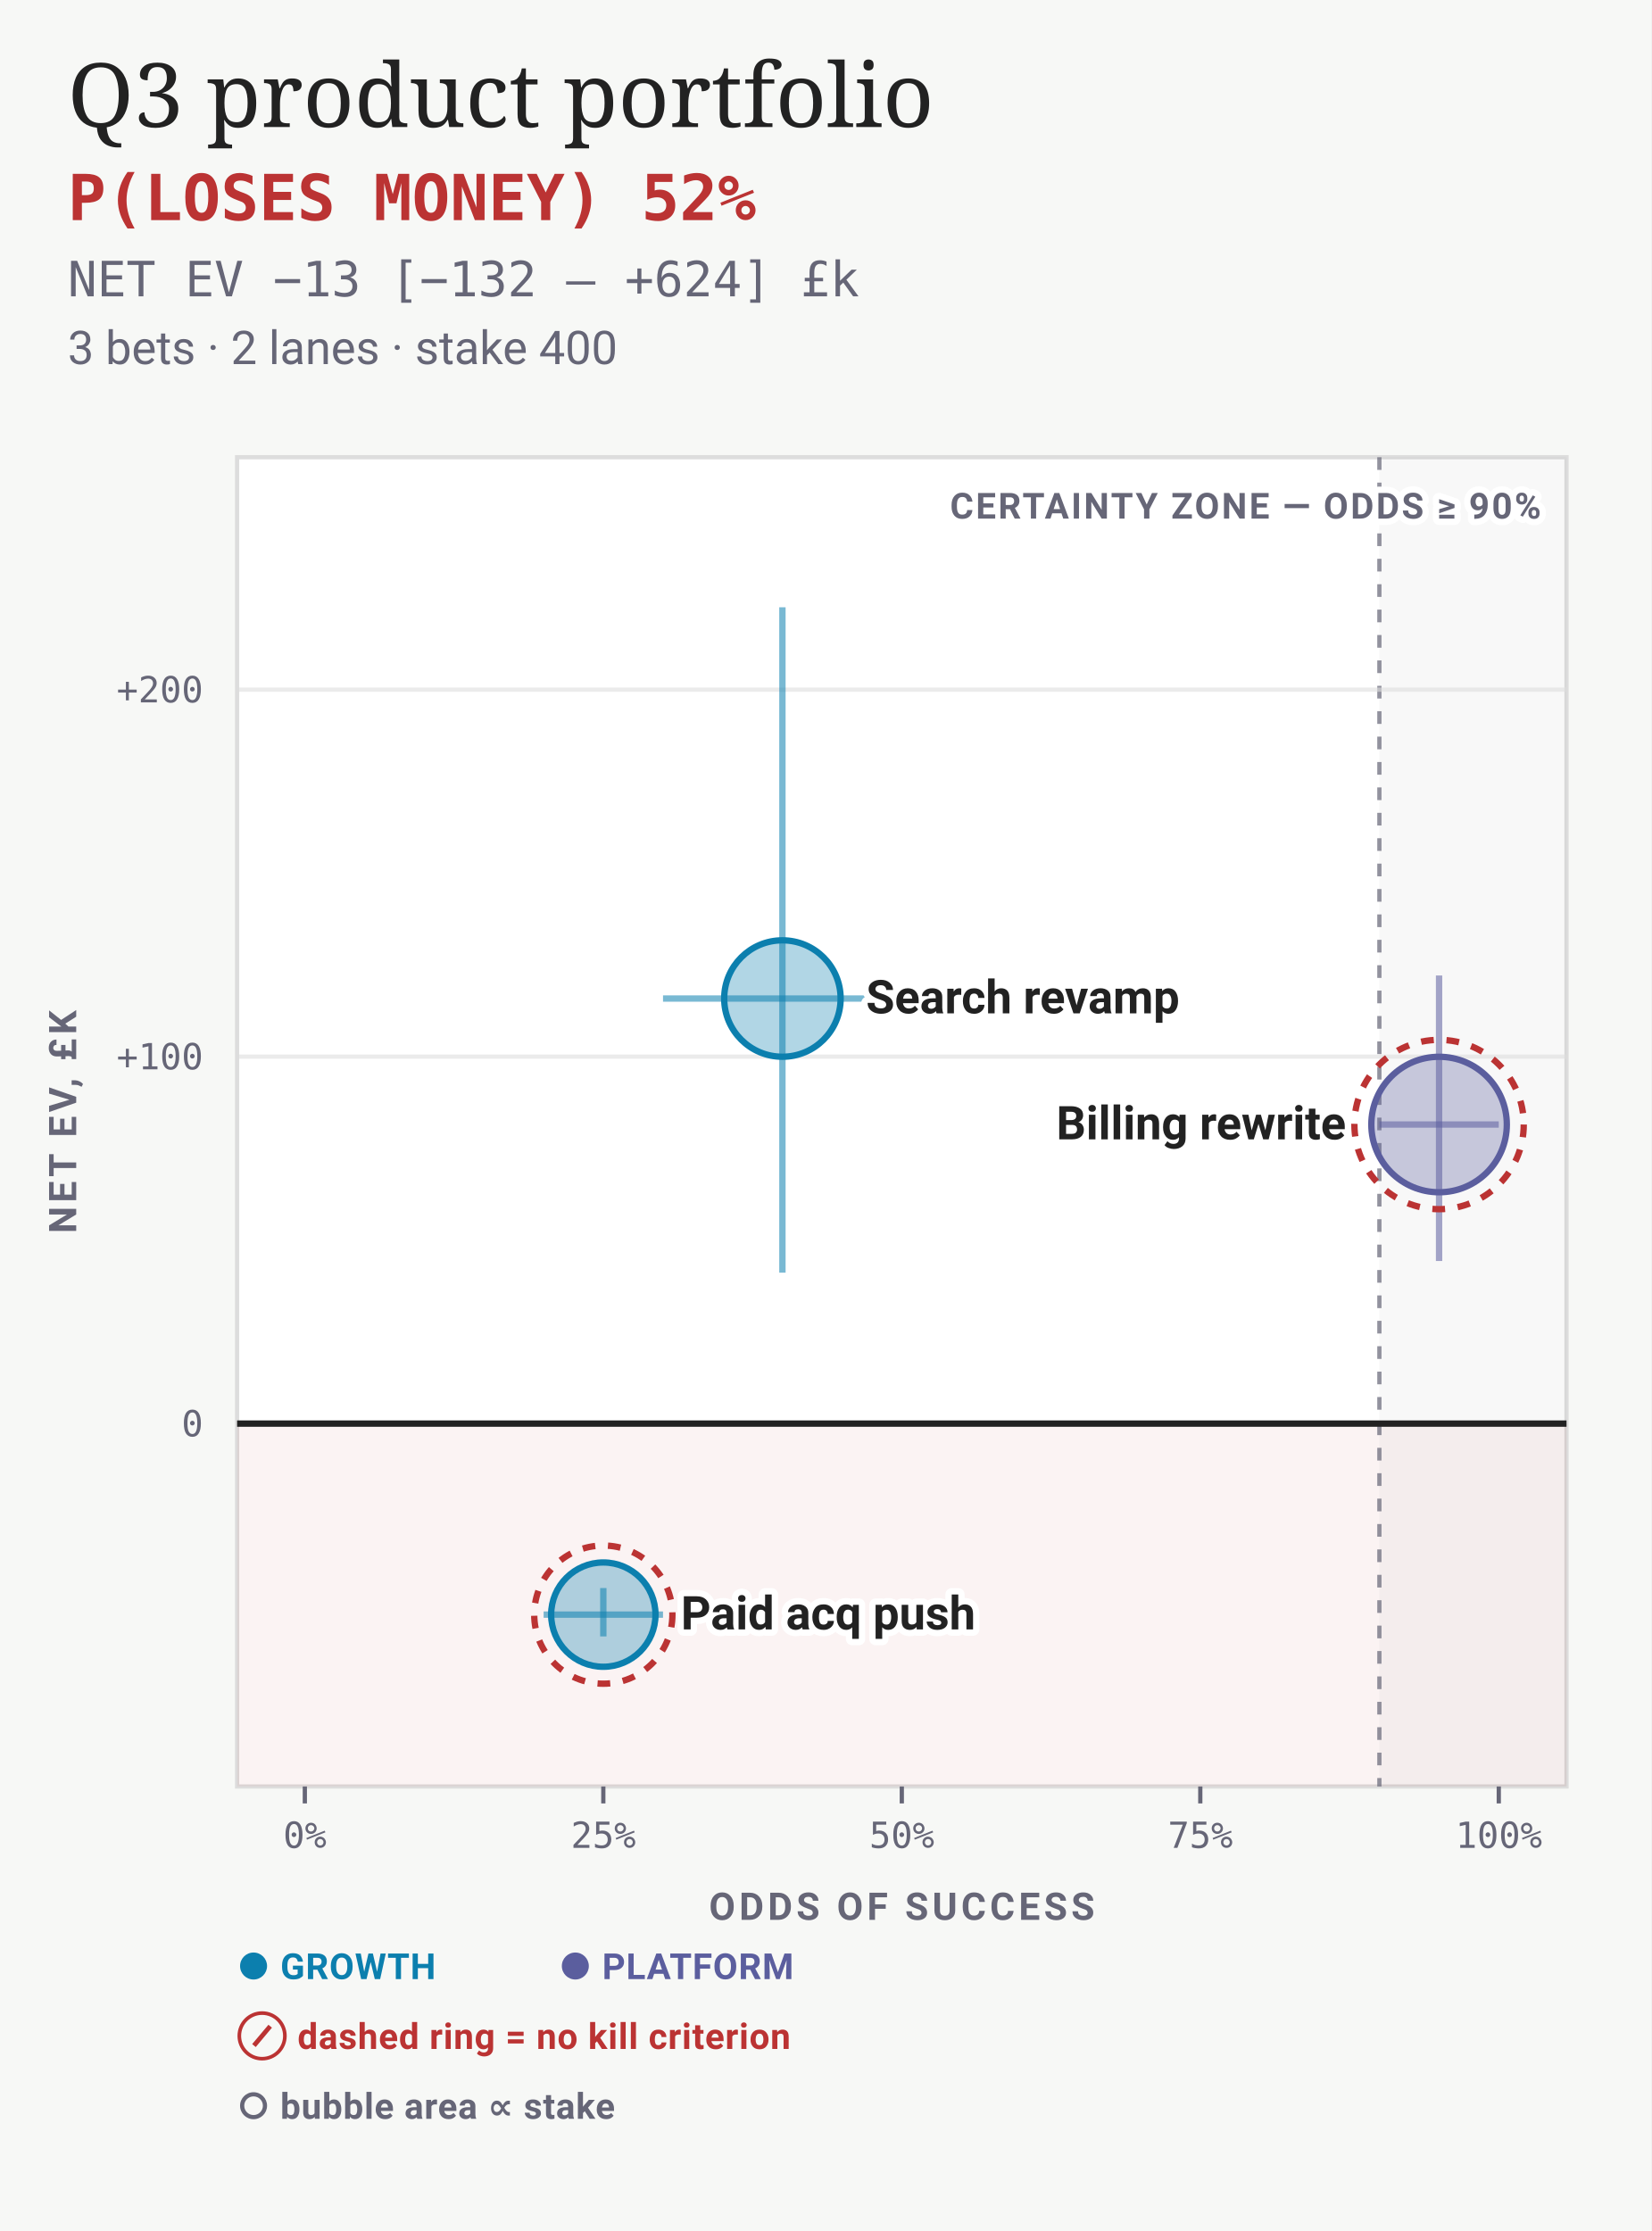
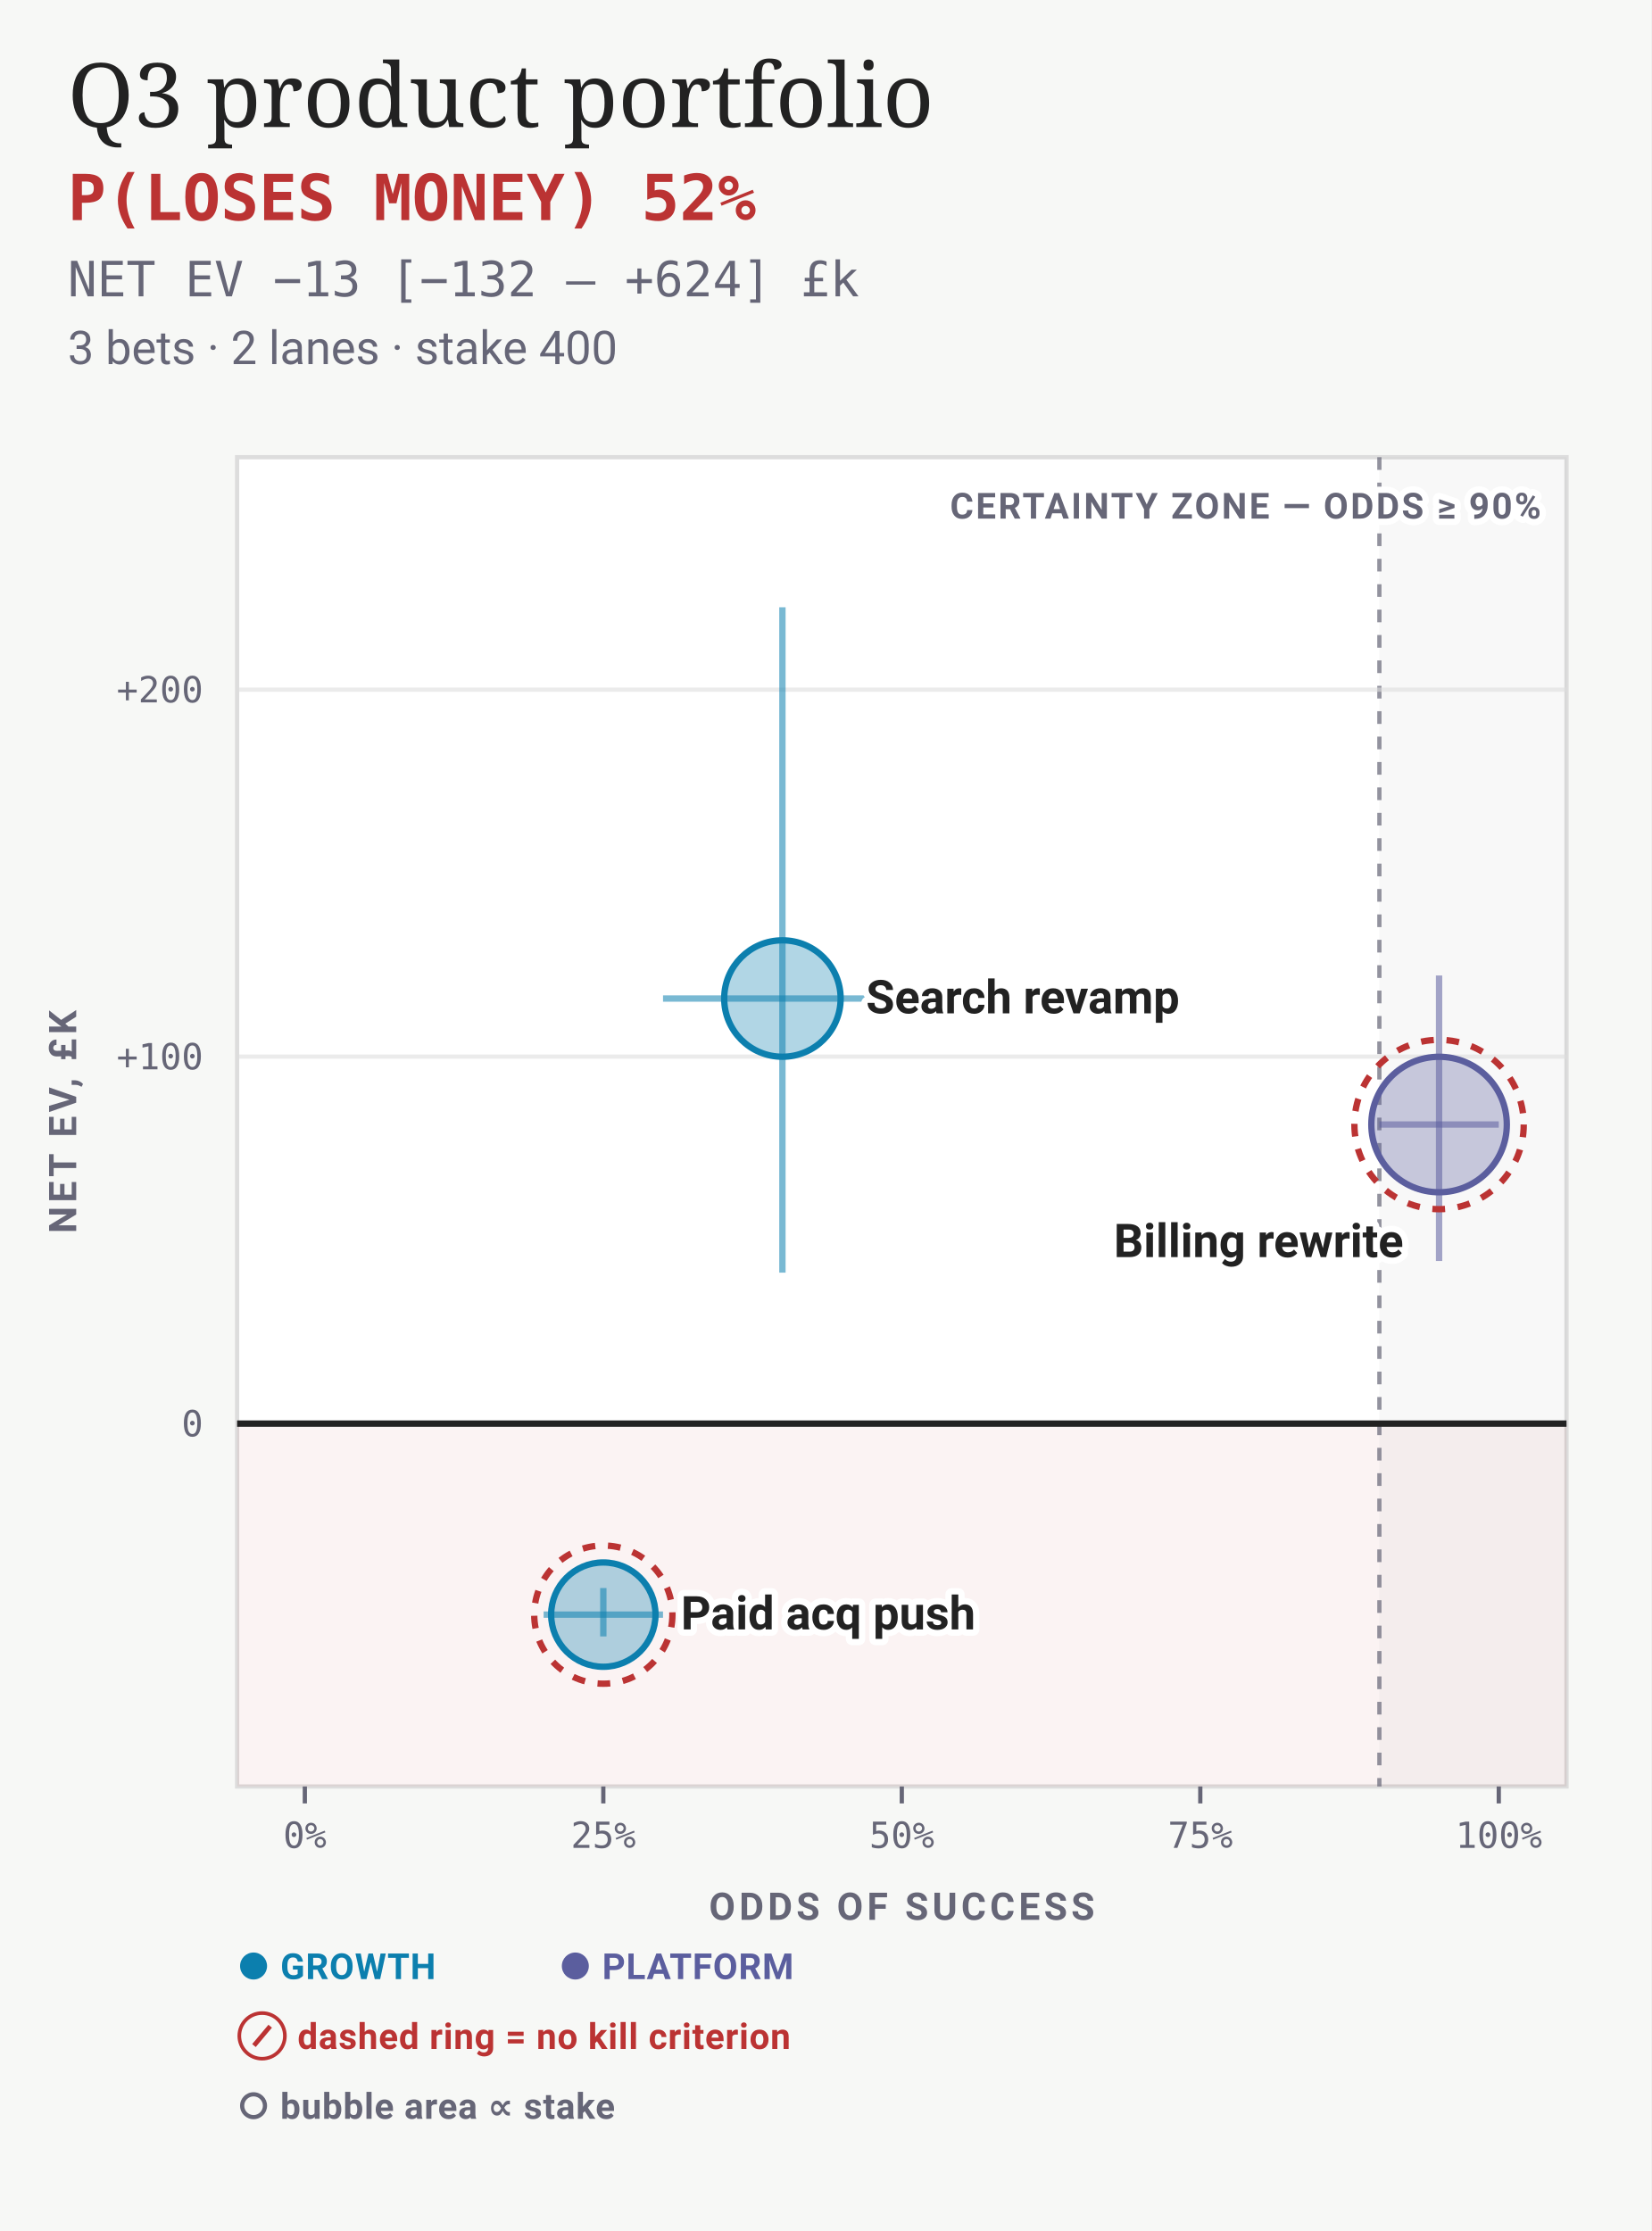
<svg xmlns="http://www.w3.org/2000/svg" viewBox="0 0 390 527" width="390" height="527" font-family="-apple-system,BlinkMacSystemFont,'Segoe UI',Roboto,sans-serif">
  <rect width="390" height="527" fill="#f7f8f6" />
  <text x="16" y="30" font-family="Charter, Georgia, serif" font-size="21" fill="#222">Q3 product portfolio</text>
  <text x="16" y="52" font-size="15" font-weight="700" font-family="ui-monospace,'SF Mono',Menlo,Consolas,monospace" fill="#b33">P(LOSES MONEY) 52%</text>
  <text x="16" y="70" font-size="11.5" font-family="ui-monospace,'SF Mono',Menlo,Consolas,monospace" fill="#667">NET EV −13 [−132 – +624] £k</text>
  <text x="16" y="86" font-size="11" fill="#667">3 bets · 2 lanes · stake 400</text>
  <rect x="56" y="108" width="314" height="314" fill="#fff" stroke="#ddd" stroke-width="1" />
  <rect data-zone="loss" x="56" y="336.28" width="314" height="85.72" fill="#b33" fill-opacity="0.055" />
  <rect data-zone="certainty" x="325.8" y="108" width="44.2" height="314" fill="#667" fill-opacity="0.05" />
  <line x1="325.8" y1="108" x2="325.8" y2="422" stroke="#667" stroke-width="1" stroke-dasharray="3 3" stroke-opacity="0.7" />
  <text x="364" y="122.5" font-size="8.5" font-weight="700" letter-spacing="0.06em" text-anchor="end" stroke="#fff" stroke-width="3" stroke-linejoin="round" paint-order="stroke" fill="#667">CERTAINTY ZONE — ODDS ≥ 90%</text>
  <line x1="56" y1="336.28" x2="370" y2="336.28" stroke="#222" stroke-width="1.5" />
  <text x="48" y="339.28" font-size="8.5" text-anchor="end" font-family="ui-monospace,'SF Mono',Menlo,Consolas,monospace" fill="#667">0</text>
  <line x1="56" y1="249.59" x2="370" y2="249.59" stroke="#ddd" stroke-width="1" stroke-opacity="0.6" />
  <text x="48" y="252.59" font-size="8.5" text-anchor="end" font-family="ui-monospace,'SF Mono',Menlo,Consolas,monospace" fill="#667">+100</text>
  <line x1="56" y1="162.91" x2="370" y2="162.91" stroke="#ddd" stroke-width="1" stroke-opacity="0.6" />
  <text x="48" y="165.91" font-size="8.5" text-anchor="end" font-family="ui-monospace,'SF Mono',Menlo,Consolas,monospace" fill="#667">+200</text>
  <line x1="72" y1="422" x2="72" y2="426" stroke="#667" stroke-width="1" />
  <text x="72" y="436.5" font-size="8.5" text-anchor="middle" font-family="ui-monospace,'SF Mono',Menlo,Consolas,monospace" fill="#667">0%</text>
  <line x1="142.5" y1="422" x2="142.5" y2="426" stroke="#667" stroke-width="1" />
  <text x="142.5" y="436.5" font-size="8.5" text-anchor="middle" font-family="ui-monospace,'SF Mono',Menlo,Consolas,monospace" fill="#667">25%</text>
  <line x1="213" y1="422" x2="213" y2="426" stroke="#667" stroke-width="1" />
  <text x="213" y="436.5" font-size="8.5" text-anchor="middle" font-family="ui-monospace,'SF Mono',Menlo,Consolas,monospace" fill="#667">50%</text>
  <line x1="283.5" y1="422" x2="283.5" y2="426" stroke="#667" stroke-width="1" />
  <text x="283.5" y="436.5" font-size="8.5" text-anchor="middle" font-family="ui-monospace,'SF Mono',Menlo,Consolas,monospace" fill="#667">75%</text>
  <line x1="354" y1="422" x2="354" y2="426" stroke="#667" stroke-width="1" />
  <text x="354" y="436.5" font-size="8.5" text-anchor="middle" font-family="ui-monospace,'SF Mono',Menlo,Consolas,monospace" fill="#667">100%</text>
  <text x="213" y="453.5" font-size="9" font-weight="700" letter-spacing="0.1em" text-anchor="middle" fill="#667">ODDS OF SUCCESS</text>
  <g transform="rotate(-90 18 265)">
    <text x="18" y="265" font-size="9" font-weight="700" letter-spacing="0.1em" text-anchor="middle" fill="#667">NET EV, £K</text>
  </g>
  <line x1="156.6" y1="235.87" x2="213" y2="235.87" stroke="#0C7FAE" stroke-width="1.5" stroke-opacity="0.55" />
  <line x1="184.8" y1="300.62" x2="184.8" y2="143.45" stroke="#0C7FAE" stroke-width="1.5" stroke-opacity="0.55" />
  <circle cx="184.8" cy="235.87" r="13.75" fill="#0C7FAE" fill-opacity="0.32" stroke="#0C7FAE" stroke-width="1.5" />
  <line x1="128.4" y1="381.4" x2="156.6" y2="381.4" stroke="#0C7FAE" stroke-width="1.5" stroke-opacity="0.55" />
  <line x1="142.5" y1="386.55" x2="142.5" y2="375.12" stroke="#0C7FAE" stroke-width="1.5" stroke-opacity="0.55" />
  <circle cx="142.5" cy="381.4" r="12.32" fill="#0C7FAE" fill-opacity="0.32" stroke="#0C7FAE" stroke-width="1.5" />
  <circle cx="142.5" cy="381.4" r="16.32" fill="none" stroke="#b33" stroke-width="1.5" stroke-dasharray="3 3" />
  <line x1="325.8" y1="265.63" x2="354" y2="265.63" stroke="#5B5E9E" stroke-width="1.5" stroke-opacity="0.55" />
  <line x1="339.9" y1="297.87" x2="339.9" y2="230.43" stroke="#5B5E9E" stroke-width="1.5" stroke-opacity="0.55" />
  <circle cx="339.9" cy="265.63" r="16" fill="#5B5E9E" fill-opacity="0.32" stroke="#5B5E9E" stroke-width="1.5" />
  <circle cx="339.9" cy="265.63" r="20" fill="none" stroke="#b33" stroke-width="1.5" stroke-dasharray="3 3" />
+   <text x="204.55" y="239.37" font-size="11" font-weight="600" text-anchor="start" stroke="#fff" stroke-width="3" stroke-linejoin="round" paint-order="stroke" fill="#222">Search revamp</text>
  <text x="160.82" y="384.9" font-size="11" font-weight="600" text-anchor="start" stroke="#fff" stroke-width="3" stroke-linejoin="round" paint-order="stroke" fill="#222">Paid acq push</text>
-   <text x="204.55" y="239.37" font-size="11" font-weight="600" text-anchor="start" stroke="#fff" stroke-width="3" stroke-linejoin="round" paint-order="stroke" fill="#222">Search revamp</text>
-   <text x="317.9" y="269.13" font-size="11" font-weight="600" text-anchor="end" stroke="#fff" stroke-width="3" stroke-linejoin="round" paint-order="stroke" fill="#222">Billing rewrite</text>
+   <text x="331.48" y="296.95" font-size="11" font-weight="600" text-anchor="end" stroke="#fff" stroke-width="3" stroke-linejoin="round" paint-order="stroke" fill="#222">Billing rewrite</text>
  <text x="56" y="467.5" font-size="8.5" font-weight="700" letter-spacing="0.02em" fill="#0C7FAE">● GROWTH</text>
  <text x="132" y="467.5" font-size="8.5" font-weight="700" letter-spacing="0.02em" fill="#5B5E9E">● PLATFORM</text>
  <text x="56" y="484" font-size="8.5" font-weight="700" letter-spacing="0.02em" fill="#b33">⊘ dashed ring = no kill criterion</text>
  <text x="56" y="500.5" font-size="8.5" font-weight="700" letter-spacing="0.02em" fill="#667">○ bubble area ∝ stake</text>
  <rect data-narrow="" width="0" height="0" fill="none" />
</svg>
